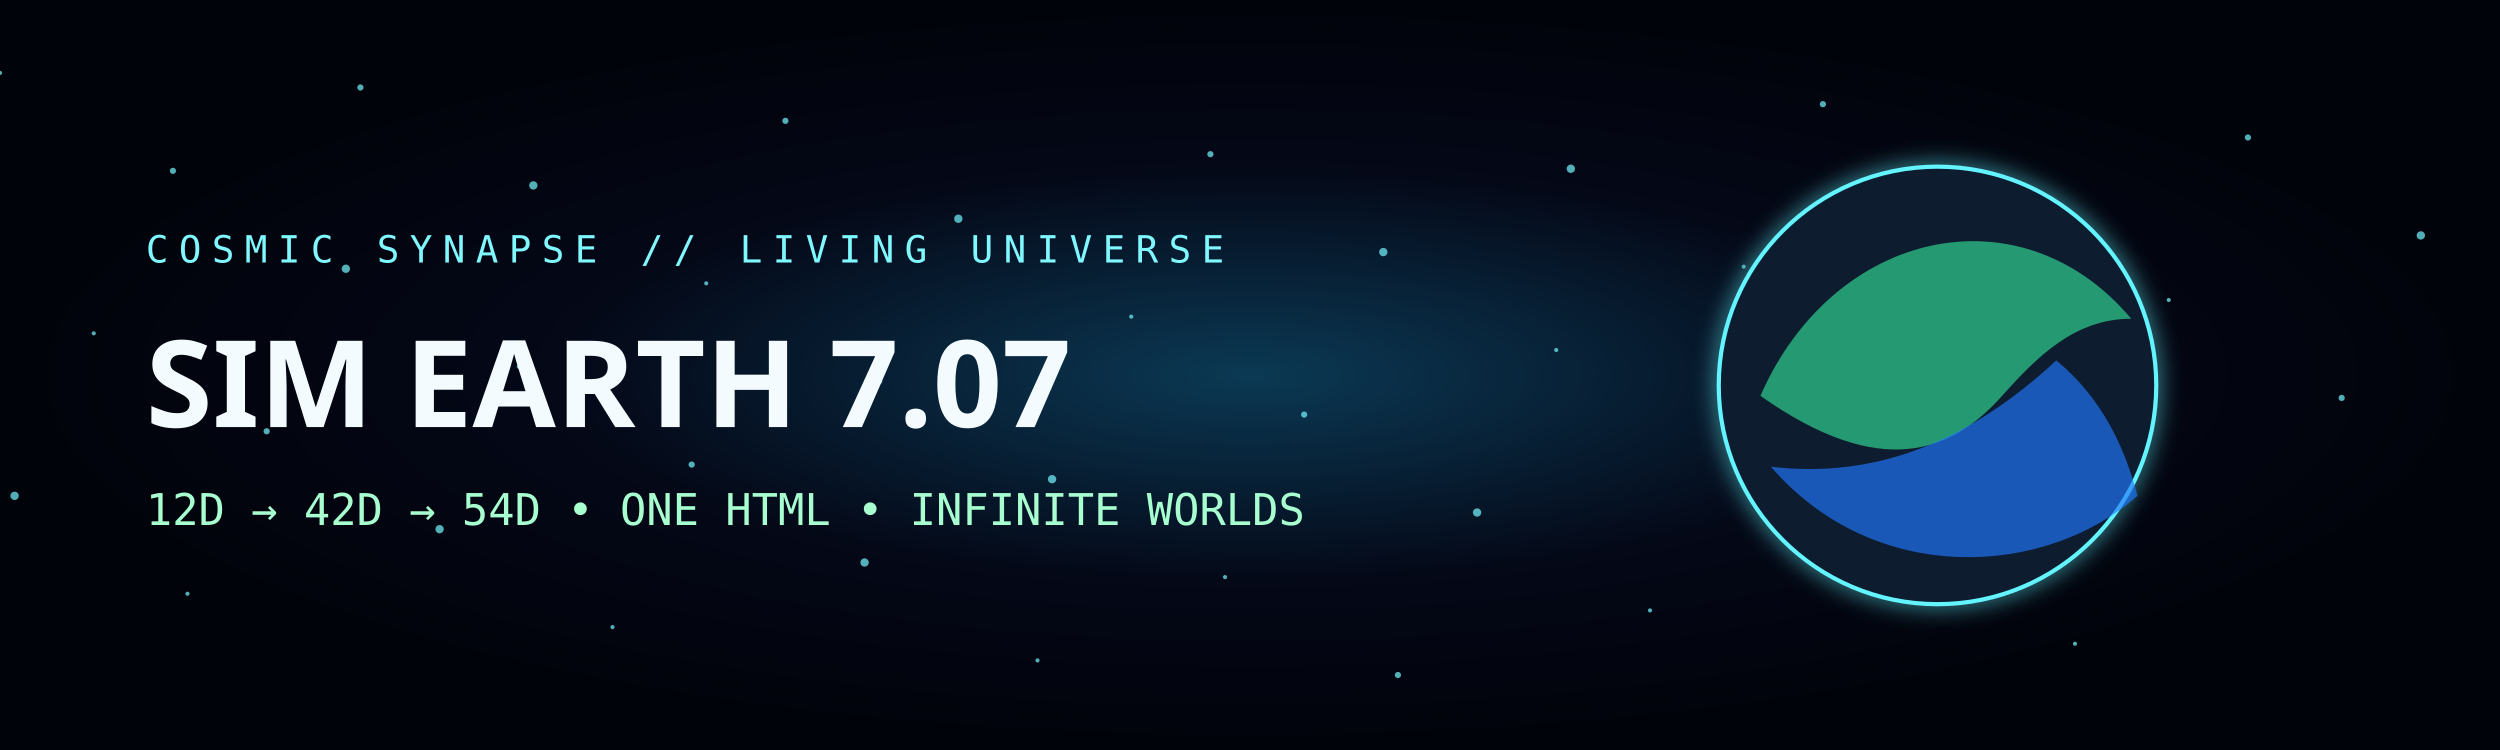
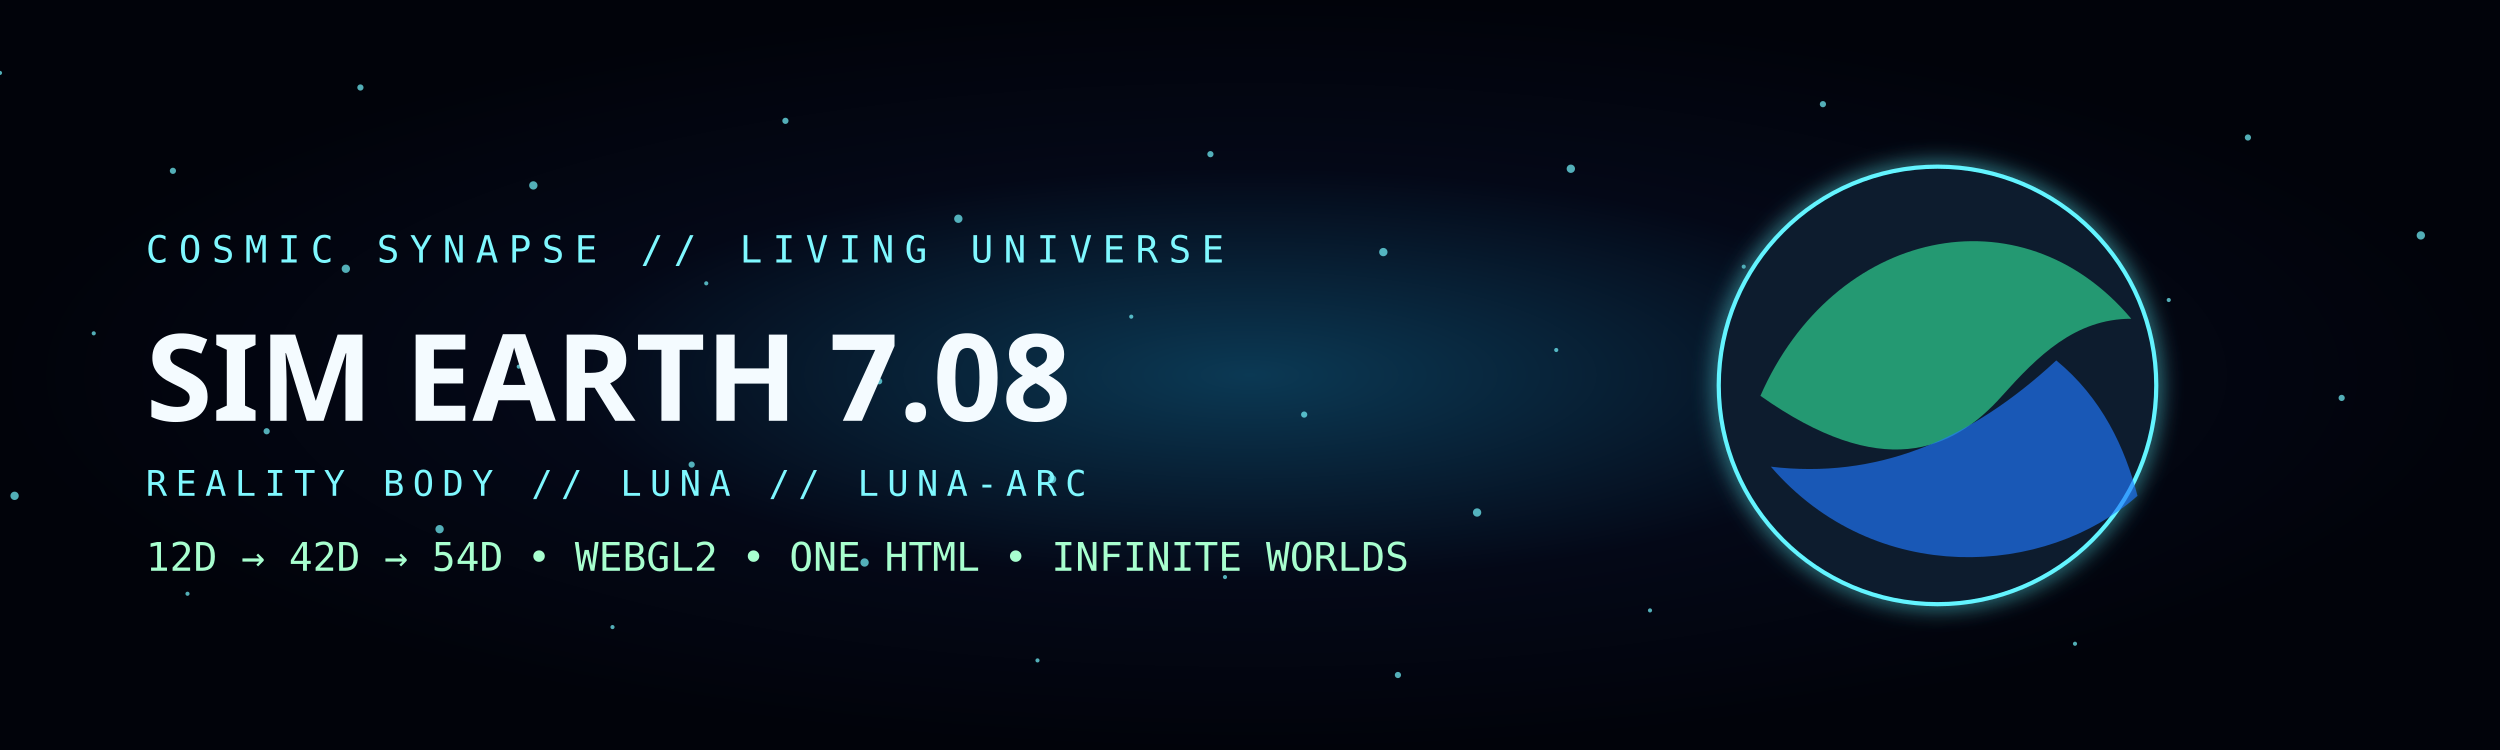
- <svg xmlns="http://www.w3.org/2000/svg" viewBox="0 0 1200 360" role="img" aria-label="SIM EARTH 7.07 Cosmic Synapse Living Universe">
+ <svg xmlns="http://www.w3.org/2000/svg" viewBox="0 0 1200 360" role="img" aria-label="SIM EARTH 7.08 Reality Body — Cosmic Synapse Living Universe">
  <defs>
    <radialGradient id="g">
      <stop stop-color="#0b3954" />
      <stop offset=".55" stop-color="#040817" />
      <stop offset="1" stop-color="#01030a" />
    </radialGradient>
    <filter id="glow">
      <feGaussianBlur stdDeviation="5" result="b" />
      <feMerge>
        <feMergeNode in="b" />
        <feMergeNode in="SourceGraphic" />
      </feMerge>
    </filter>
  </defs>
  <rect width="1200" height="360" fill="url(#g)" />
  <g fill="#75f7ff" opacity=".7">
    <circle cx="0" cy="35" r="1.0" />
    <circle cx="83" cy="82" r="1.5" />
    <circle cx="166" cy="129" r="2.0" />
    <circle cx="249" cy="176" r="1.0" />
    <circle cx="332" cy="223" r="1.5" />
    <circle cx="415" cy="270" r="2.0" />
    <circle cx="498" cy="317" r="1.0" />
    <circle cx="581" cy="74" r="1.5" />
    <circle cx="664" cy="121" r="2.0" />
    <circle cx="747" cy="168" r="1.0" />
    <circle cx="830" cy="215" r="1.5" />
    <circle cx="913" cy="262" r="2.0" />
    <circle cx="996" cy="309" r="1.0" />
    <circle cx="1079" cy="66" r="1.5" />
    <circle cx="1162" cy="113" r="2.0" />
    <circle cx="45" cy="160" r="1.0" />
    <circle cx="128" cy="207" r="1.5" />
    <circle cx="211" cy="254" r="2.0" />
    <circle cx="294" cy="301" r="1.0" />
    <circle cx="377" cy="58" r="1.5" />
    <circle cx="460" cy="105" r="2.0" />
    <circle cx="543" cy="152" r="1.0" />
    <circle cx="626" cy="199" r="1.5" />
    <circle cx="709" cy="246" r="2.0" />
    <circle cx="792" cy="293" r="1.0" />
    <circle cx="875" cy="50" r="1.5" />
    <circle cx="958" cy="97" r="2.0" />
    <circle cx="1041" cy="144" r="1.0" />
    <circle cx="1124" cy="191" r="1.5" />
    <circle cx="7" cy="238" r="2.0" />
    <circle cx="90" cy="285" r="1.0" />
    <circle cx="173" cy="42" r="1.5" />
    <circle cx="256" cy="89" r="2.0" />
    <circle cx="339" cy="136" r="1.0" />
    <circle cx="422" cy="183" r="1.5" />
    <circle cx="505" cy="230" r="2.0" />
    <circle cx="588" cy="277" r="1.0" />
    <circle cx="671" cy="324" r="1.5" />
    <circle cx="754" cy="81" r="2.0" />
    <circle cx="837" cy="128" r="1.0" />
  </g>
  <circle cx="930" cy="185" r="105" fill="#071d2d" stroke="#63f4ff" stroke-width="2" filter="url(#glow)" />
  <path d="M845 190c35-80 125-100 178-37-27 0-45 18-62 37-24 27-58 41-116 0Z" fill="#2ecf8f" opacity=".7" />
  <path d="M850 224c50 6 95-12 137-51 22 18 33 42 39 65-44 39-126 44-176-14Z" fill="#1f78ff" opacity=".65" />
  <text x="70" y="126" fill="#7ff8ff" font-family="ui-monospace,monospace" font-size="18" letter-spacing="5">COSMIC SYNAPSE // LIVING UNIVERSE</text>
-   <text x="70" y="205" fill="#f4fbff" font-family="system-ui,sans-serif" font-size="58" font-weight="800">SIM EARTH 7.07</text>
-   <text x="70" y="252" fill="#a8ffcf" font-family="ui-monospace,monospace" font-size="21">12D → 42D → 54D  •  ONE HTML  •  INFINITE WORLDS</text>
+   <text x="70" y="202" fill="#f4fbff" font-family="system-ui,sans-serif" font-size="58" font-weight="800">SIM EARTH 7.08</text>
+   <text x="70" y="238" fill="#7ff8ff" font-family="ui-monospace,monospace" font-size="17" letter-spacing="4">REALITY BODY // LUNA // LUNA-ARC</text>
+   <text x="70" y="274" fill="#a8ffcf" font-family="ui-monospace,monospace" font-size="19">12D → 42D → 54D  •  WEBGL2  •  ONE HTML  •  INFINITE WORLDS</text>
</svg>
